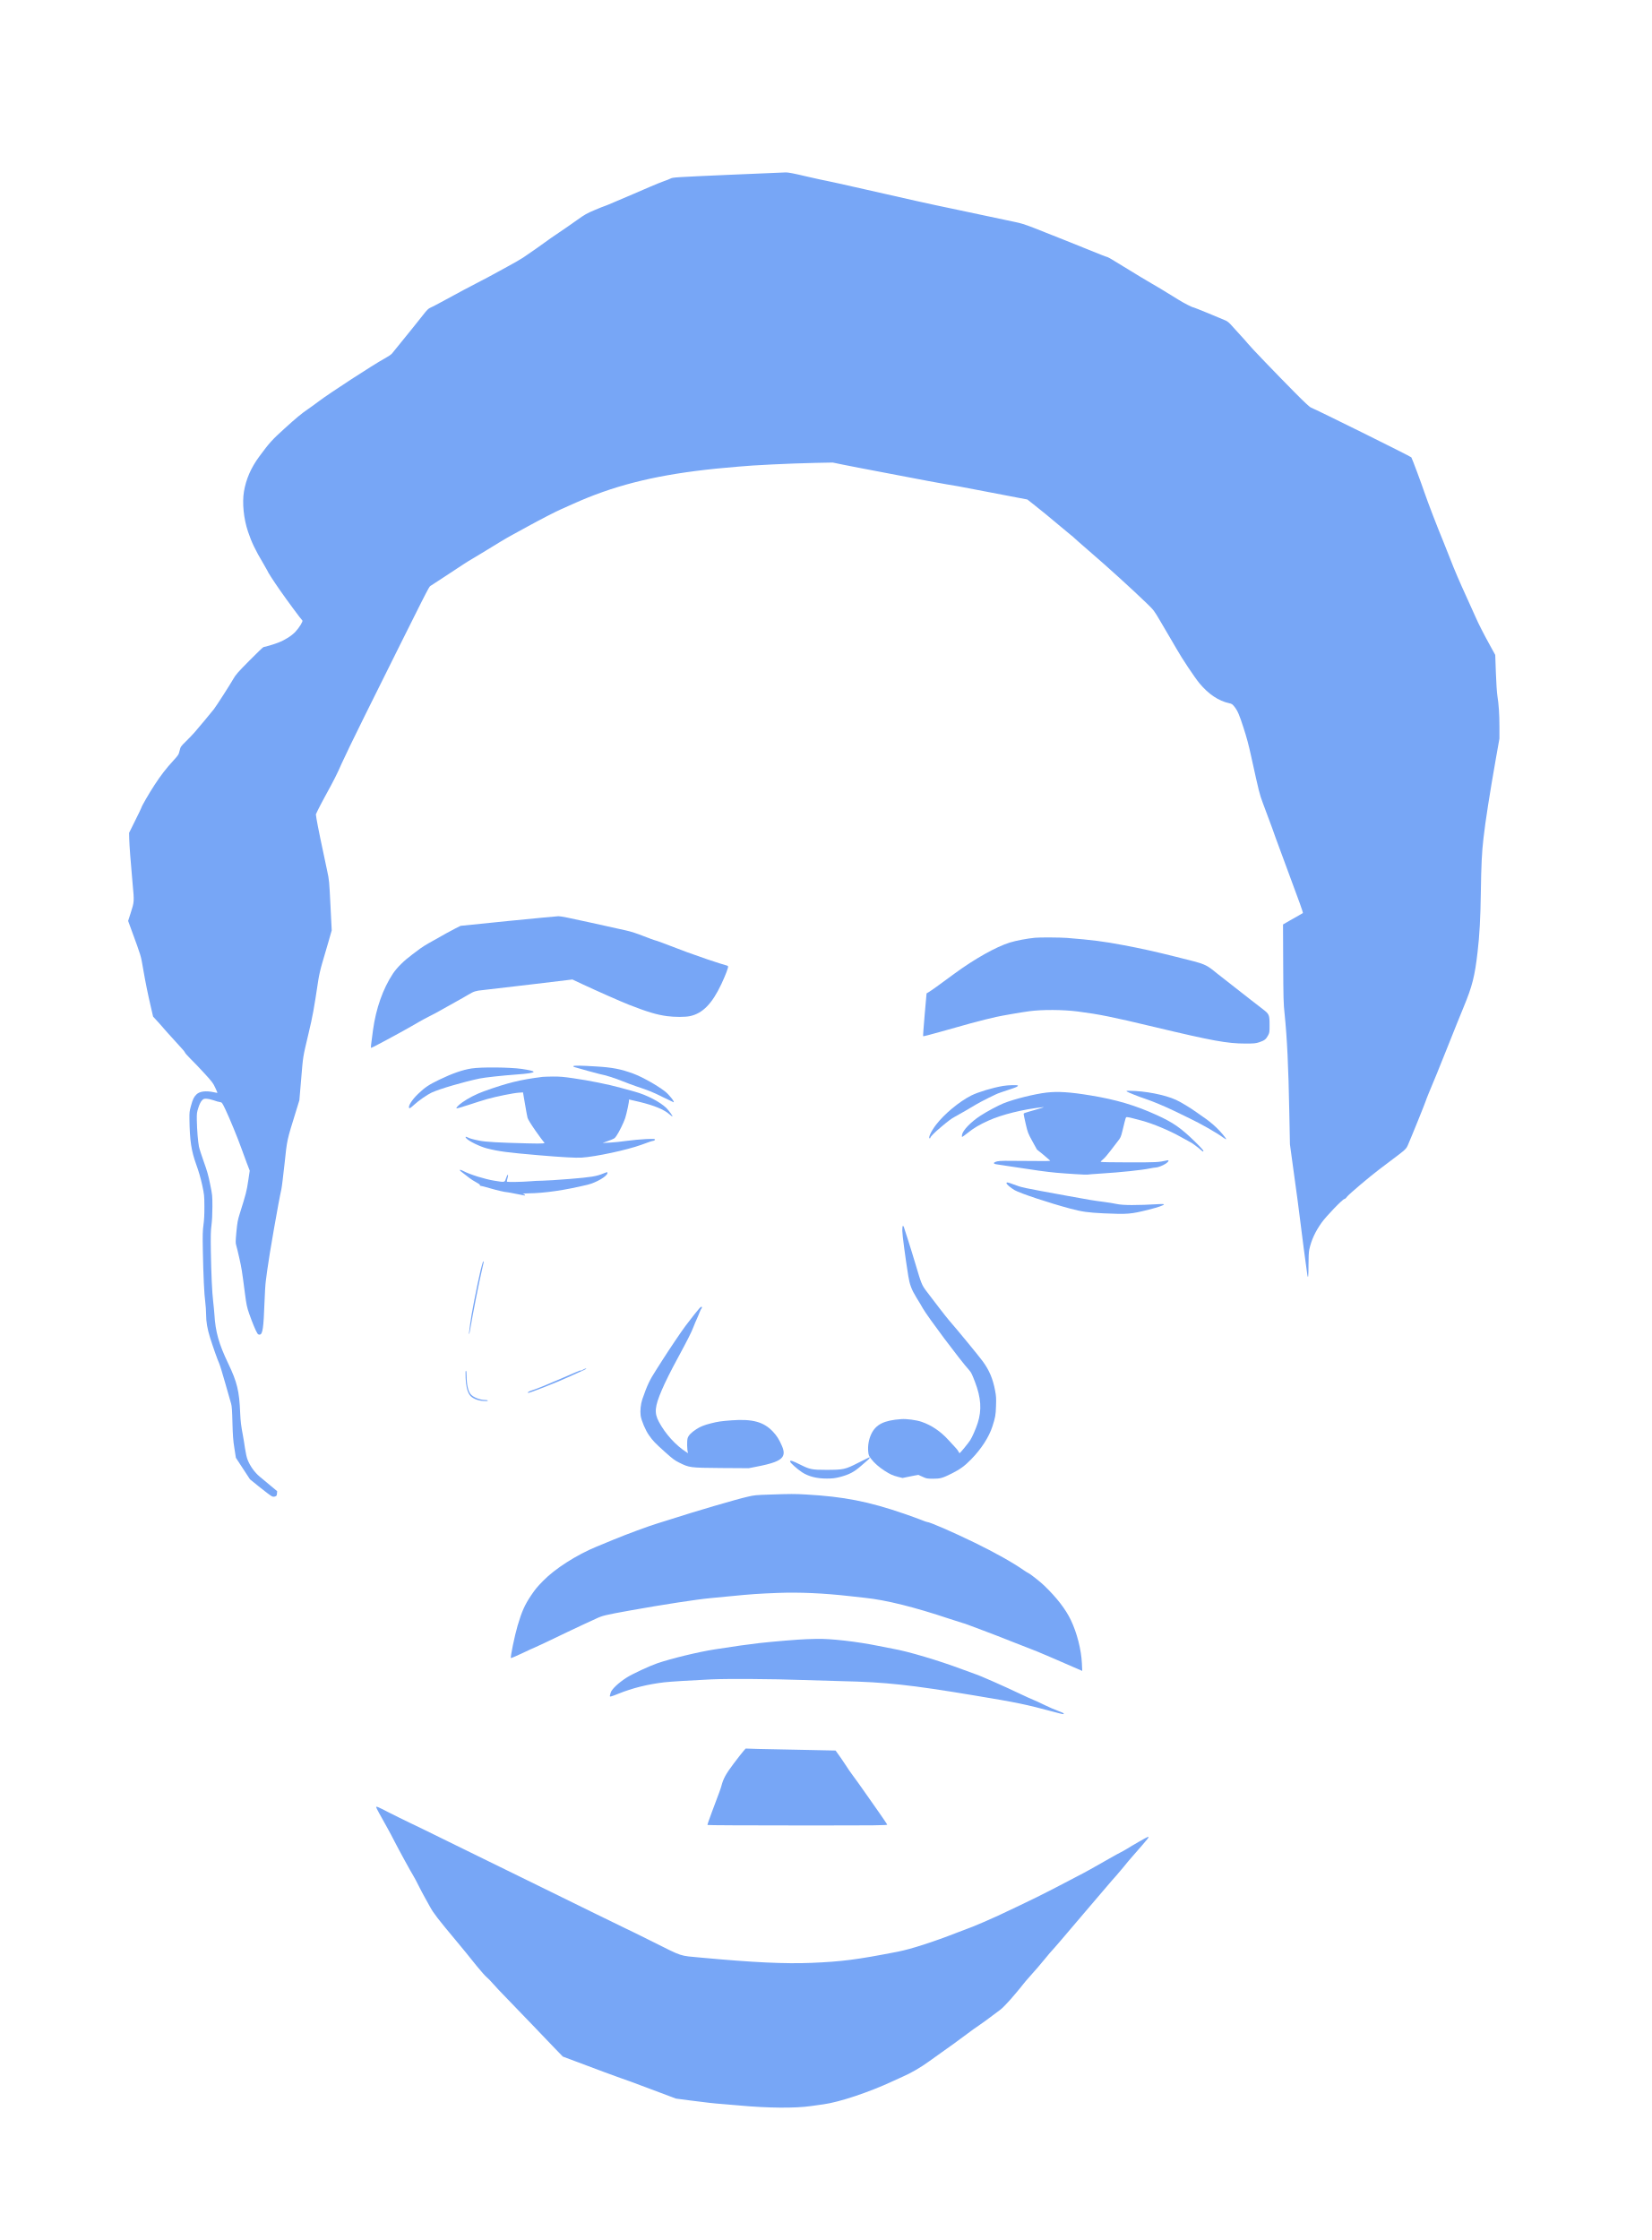
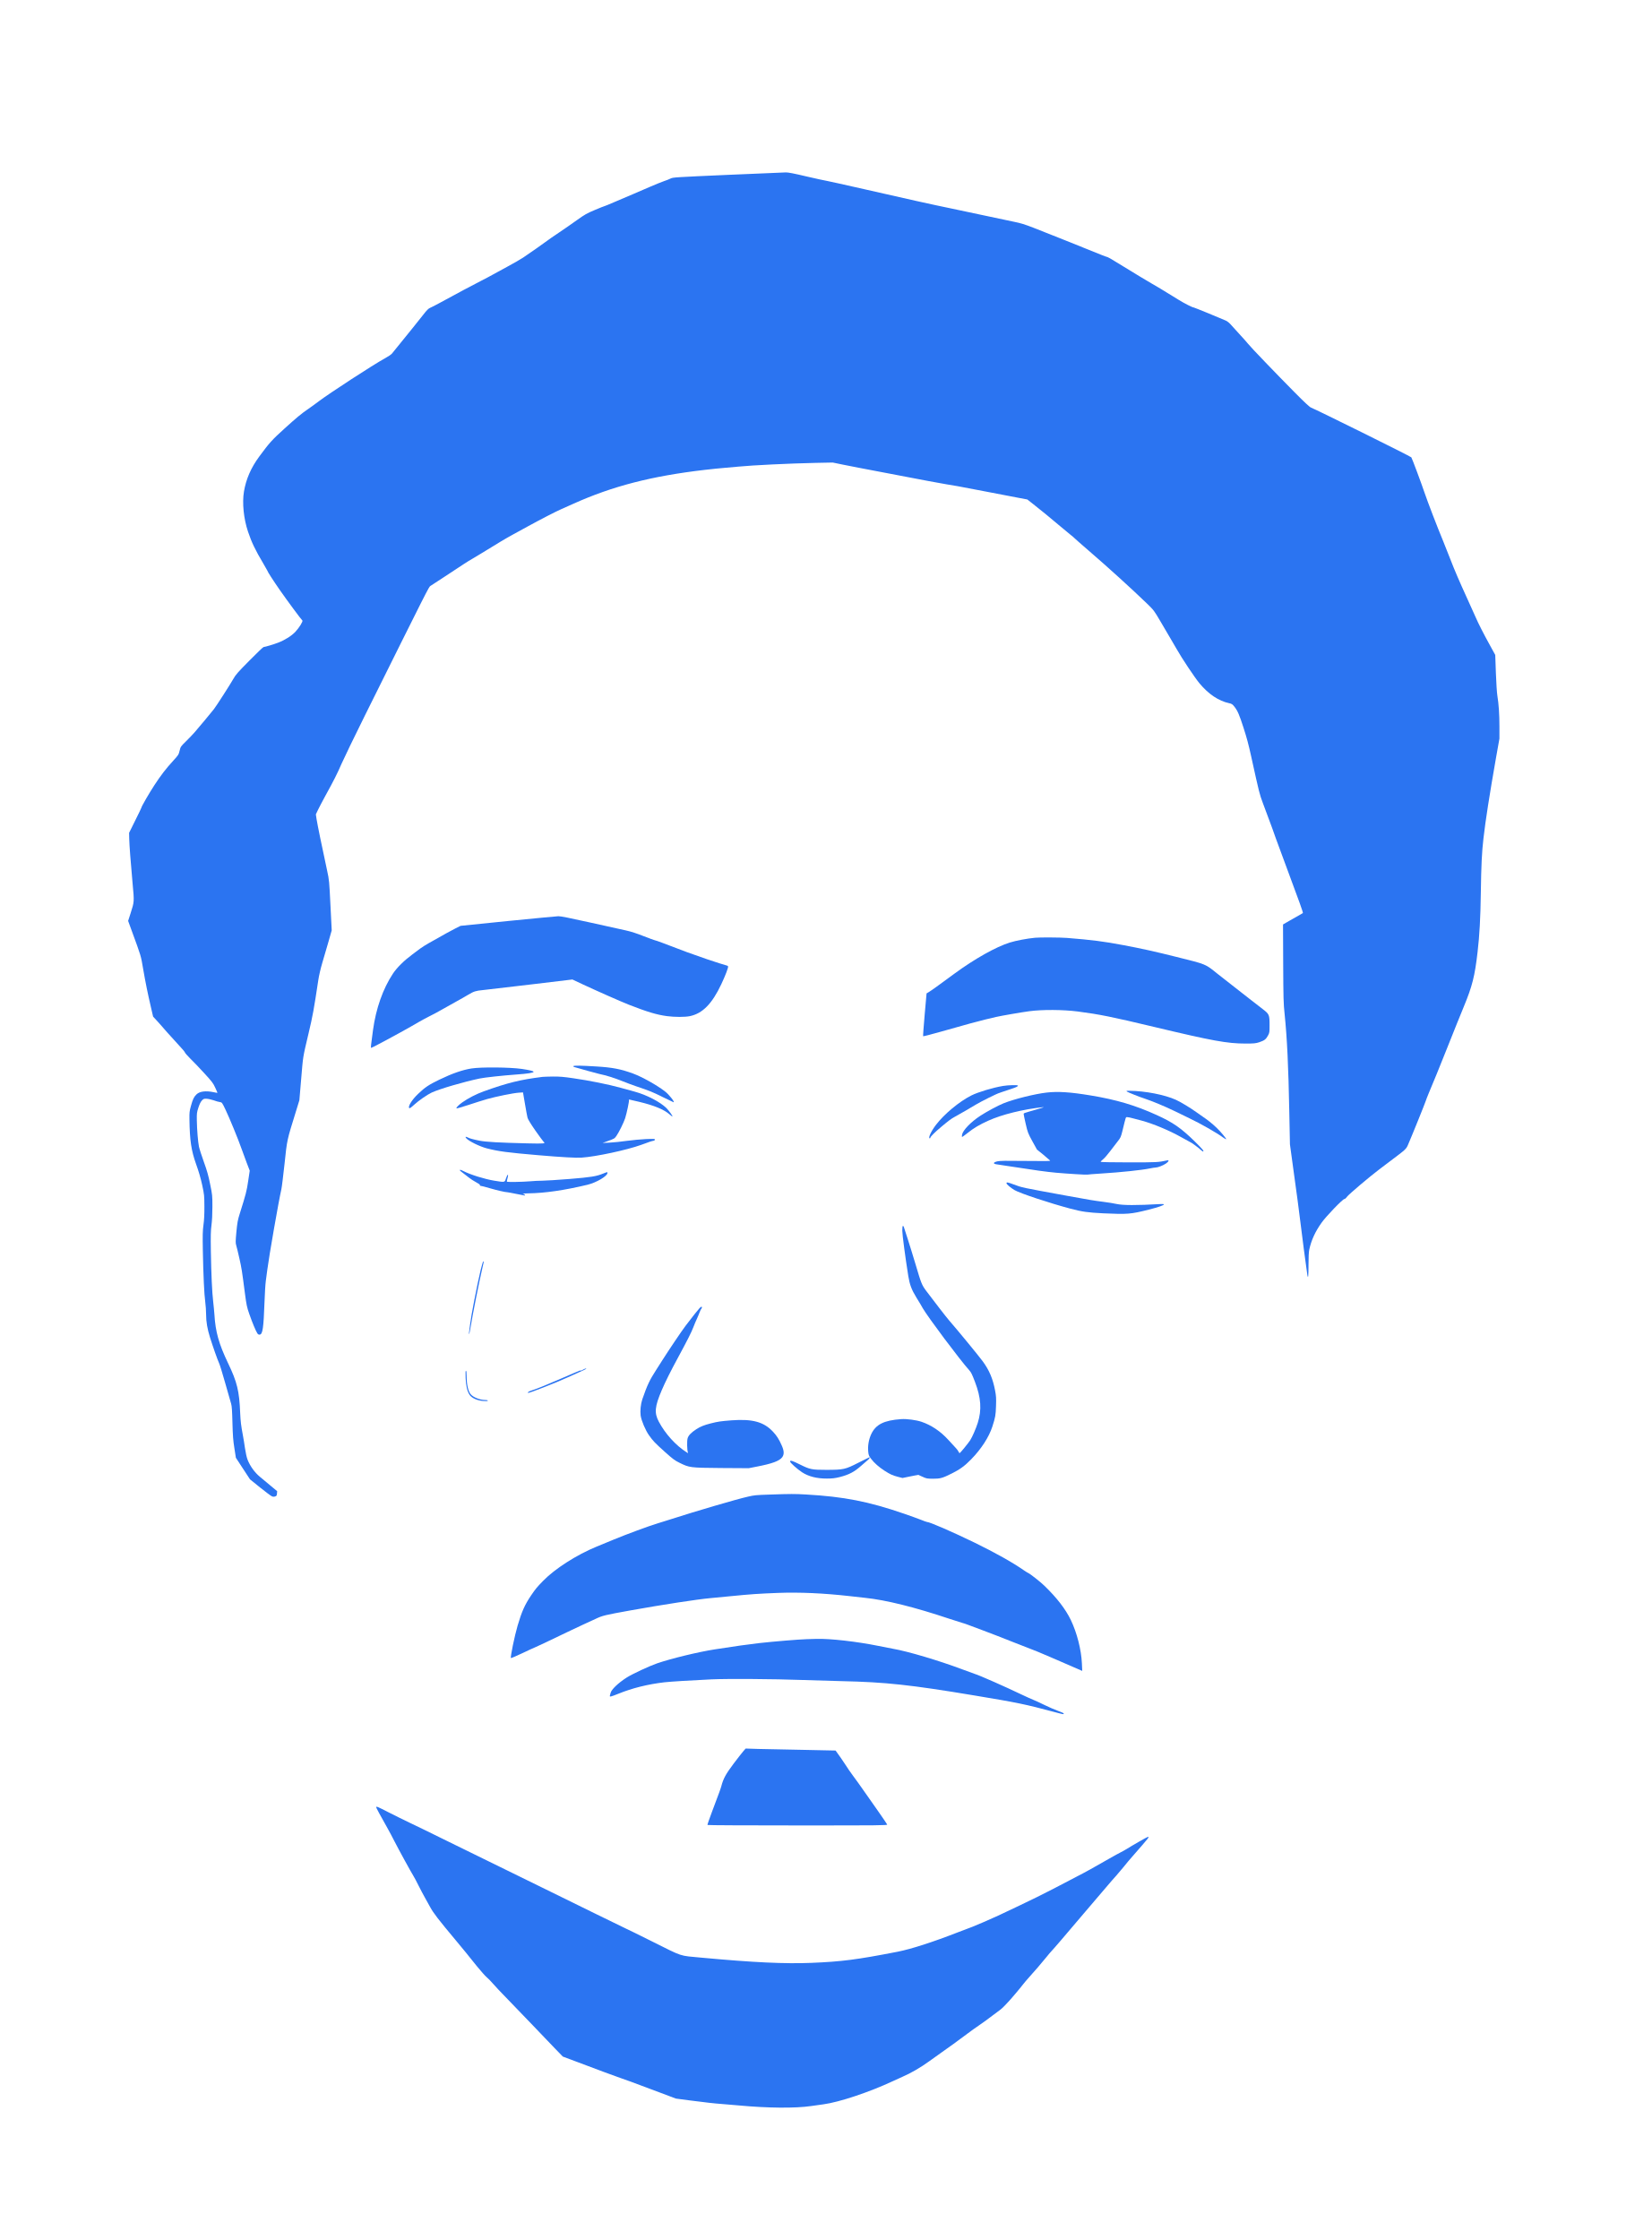
<svg xmlns="http://www.w3.org/2000/svg" version="1.0" viewBox="0 0 2884 3912" preserveAspectRatio="xMidYMid meet">
-   <g transform="translate(0,3912) scale(0.1,-0.1)" fill="#77A6F6" stroke="none">
+   <g transform="translate(0,3912) scale(0.1,-0.1)" fill="#2b74f1" stroke="none">
    <path d="M12710 36066 c-901 -40 -957 -43 -995 -63 -22 -11 -75 -33 -119 -47 -43 -15 -146 -57 -230 -93 -83 -36 -223 -96 -311 -134 -88 -37 -234 -99 -324 -138 -90 -39 -168 -71 -173 -71 -5 0 -81 -30 -168 -67 -140 -59 -176 -79 -317 -180 -87 -63 -228 -160 -313 -217 -85 -57 -177 -120 -205 -142 -55 -42 -296 -211 -418 -293 -43 -28 -166 -100 -275 -158 -108 -58 -226 -122 -262 -143 -36 -21 -126 -68 -200 -106 -124 -62 -430 -226 -725 -387 -66 -36 -138 -73 -160 -82 -31 -12 -59 -40 -125 -125 -47 -60 -126 -160 -177 -222 -51 -62 -149 -183 -217 -268 -69 -85 -136 -168 -150 -185 -13 -16 -71 -55 -128 -86 -187 -101 -968 -609 -1151 -748 -56 -43 -140 -103 -186 -135 -115 -78 -205 -153 -411 -340 -220 -199 -264 -248 -443 -491 -143 -194 -230 -394 -266 -610 -33 -196 -5 -474 70 -697 64 -191 128 -324 266 -556 40 -67 73 -125 73 -128 0 -14 101 -171 218 -339 133 -191 378 -521 393 -531 17 -10 -55 -127 -120 -196 -67 -72 -180 -144 -301 -191 -71 -28 -234 -77 -256 -77 -8 0 -119 -106 -248 -237 -204 -206 -240 -247 -282 -322 -53 -94 -289 -462 -338 -526 -35 -46 -264 -321 -340 -408 -28 -32 -94 -101 -146 -152 -94 -92 -96 -96 -113 -166 -16 -68 -22 -77 -110 -173 -125 -136 -218 -256 -330 -428 -89 -136 -227 -374 -227 -393 0 -4 -48 -105 -108 -224 l-107 -216 2 -100 c3 -120 24 -400 59 -785 30 -323 31 -314 -37 -526 l-41 -127 57 -156 c175 -478 164 -442 205 -681 42 -243 79 -424 137 -674 l37 -160 101 -110 c55 -61 123 -138 150 -171 28 -32 107 -120 177 -195 70 -74 128 -142 128 -150 0 -8 43 -57 95 -109 53 -51 163 -166 245 -256 131 -143 154 -172 189 -250 23 -49 40 -89 39 -91 -2 -1 -32 4 -68 12 -134 28 -243 15 -297 -38 -46 -44 -65 -83 -98 -203 -25 -89 -28 -115 -26 -235 5 -368 32 -546 117 -783 44 -122 79 -241 105 -360 37 -172 38 -186 39 -376 1 -136 -4 -236 -16 -322 -14 -105 -16 -174 -11 -449 8 -434 24 -768 42 -897 8 -59 15 -158 15 -221 0 -126 21 -248 69 -403 51 -162 132 -391 155 -439 13 -25 62 -184 110 -355 49 -170 95 -332 103 -360 12 -37 18 -124 23 -330 6 -227 12 -311 34 -447 l26 -167 123 -188 123 -188 178 -144 c98 -79 191 -148 207 -154 19 -8 37 -8 56 -1 24 8 28 16 31 51 l3 41 -112 93 c-62 52 -148 123 -191 159 -89 74 -168 183 -212 293 -17 42 -34 119 -47 205 -11 75 -26 173 -35 217 -34 181 -42 248 -49 400 -15 382 -54 540 -210 865 -162 339 -222 550 -240 855 -4 55 -13 154 -21 220 -20 167 -34 480 -41 880 -4 278 -2 362 11 460 10 76 16 192 16 320 0 195 -1 207 -40 396 -30 151 -55 237 -110 389 -38 107 -77 226 -85 265 -17 86 -34 286 -37 460 -2 120 0 137 27 220 19 59 39 101 60 124 29 31 36 34 83 32 28 -1 84 -13 124 -27 40 -15 89 -29 109 -31 36 -5 38 -7 99 -135 69 -144 220 -512 280 -683 21 -60 62 -171 90 -245 l52 -135 -27 -180 c-26 -177 -40 -230 -147 -570 -36 -114 -43 -154 -59 -319 -15 -165 -16 -194 -3 -235 8 -25 32 -125 54 -222 40 -176 46 -216 99 -624 26 -197 34 -234 76 -355 52 -148 113 -296 140 -336 12 -18 23 -24 42 -22 51 6 67 116 83 568 5 146 15 312 23 370 8 58 20 146 26 195 30 236 199 1203 246 1408 8 34 32 233 55 442 44 421 41 406 196 905 l63 205 31 365 c35 416 27 369 130 805 73 308 91 407 170 930 11 74 40 201 68 295 27 91 76 257 108 369 l58 203 -22 437 c-21 422 -22 441 -57 601 -91 420 -170 806 -186 906 l-12 82 36 76 c20 42 78 152 128 244 148 268 213 397 284 562 37 85 221 466 409 845 1107 2226 1116 2245 1144 2262 15 9 110 71 212 138 328 217 479 315 485 315 3 0 94 55 203 122 305 188 417 255 542 323 63 34 182 99 263 144 219 120 482 256 583 300 49 22 141 62 204 91 685 309 1372 486 2300 594 118 14 278 30 355 36 77 6 183 15 235 21 242 24 883 55 1340 65 l305 6 180 -37 c99 -20 225 -45 280 -55 55 -10 253 -48 440 -84 699 -134 1026 -196 1092 -205 120 -18 180 -29 653 -120 256 -49 530 -102 610 -117 l144 -27 109 -86 c173 -137 245 -196 435 -356 97 -82 195 -163 217 -180 22 -16 49 -39 60 -51 11 -12 124 -111 250 -220 342 -294 756 -671 1015 -921 124 -120 127 -124 242 -320 63 -109 142 -243 175 -298 33 -55 82 -138 108 -185 88 -157 313 -494 397 -595 158 -189 333 -306 517 -346 45 -9 58 -18 93 -62 54 -69 86 -142 156 -360 60 -185 90 -298 137 -512 141 -640 144 -651 203 -810 149 -397 210 -564 226 -615 10 -30 107 -293 216 -585 194 -520 264 -715 257 -721 -2 -2 -34 -21 -72 -42 -39 -21 -116 -65 -173 -98 l-102 -59 3 -680 c3 -609 5 -702 25 -885 43 -419 67 -913 82 -1725 l11 -550 45 -330 c25 -181 65 -474 89 -650 24 -176 46 -351 50 -390 6 -66 108 -843 120 -912 14 -77 20 -19 20 174 0 135 5 229 13 268 36 166 104 314 214 469 80 114 371 416 400 416 10 0 31 18 46 40 25 37 400 355 565 479 40 30 126 95 192 145 277 208 277 208 313 294 76 176 295 720 304 752 6 19 28 78 50 130 62 144 219 529 314 770 156 392 233 583 300 745 150 363 194 535 243 965 33 280 50 586 56 1025 7 489 18 713 46 952 35 311 107 768 218 1401 l61 343 0 210 c0 218 -12 392 -36 539 -8 47 -20 226 -26 398 l-11 314 -94 171 c-110 199 -202 380 -248 487 -18 41 -81 181 -140 310 -150 329 -227 508 -305 710 -37 96 -91 231 -119 300 -108 260 -274 693 -329 855 -53 158 -220 606 -231 618 -15 19 -1667 837 -1751 868 -24 9 -117 95 -290 270 -310 313 -768 789 -810 844 -17 22 -77 90 -133 150 -57 61 -127 138 -157 173 -34 40 -70 70 -99 83 -96 43 -551 229 -560 229 -23 0 -163 71 -266 135 -271 168 -415 254 -475 287 -58 32 -241 143 -630 381 -68 43 -129 77 -135 77 -6 0 -54 17 -106 38 -302 123 -1023 411 -1189 475 -146 57 -229 82 -330 102 -74 15 -301 63 -505 107 -203 43 -469 100 -590 125 -324 66 -812 175 -1503 333 -338 77 -641 144 -675 150 -34 5 -197 41 -362 79 -215 51 -316 71 -360 70 -33 -1 -490 -20 -1015 -43z" />
    <path d="M8870 23035 l-825 -84 -90 -45 c-80 -40 -162 -86 -472 -261 -45 -25 -111 -67 -145 -92 -35 -26 -95 -71 -135 -101 -146 -108 -270 -231 -340 -336 -175 -265 -296 -608 -348 -986 -37 -269 -41 -310 -32 -310 6 0 58 26 116 57 58 32 117 63 131 69 36 16 491 268 579 322 41 24 124 69 185 100 61 30 152 78 201 107 50 29 162 92 250 140 88 48 193 108 232 132 101 60 132 70 258 82 61 6 437 50 837 98 l726 87 174 -82 c255 -119 671 -303 813 -359 320 -125 486 -175 665 -199 134 -18 316 -18 401 0 221 47 386 215 548 558 73 156 125 292 118 311 -3 8 -20 17 -39 20 -18 3 -166 50 -329 105 -266 91 -398 139 -782 287 -66 25 -125 45 -132 45 -7 0 -93 32 -190 70 -119 47 -222 81 -309 100 -72 16 -355 78 -628 139 -346 77 -515 111 -555 110 -32 -1 -429 -39 -883 -84z" />
    <path d="M18080 22743 c-145 -14 -333 -50 -443 -84 -242 -76 -613 -284 -966 -543 -272 -201 -408 -298 -447 -321 l-40 -24 -33 -371 c-18 -204 -30 -374 -27 -377 3 -4 135 30 294 75 469 133 681 191 792 217 58 13 143 33 190 45 92 21 443 82 580 100 226 30 586 28 845 -5 371 -48 601 -94 1336 -270 1018 -243 1275 -290 1594 -290 151 0 178 3 240 23 90 31 115 49 151 114 28 51 29 58 29 183 0 182 -5 194 -117 280 -51 39 -161 124 -245 190 -84 66 -212 166 -285 223 -73 56 -189 147 -258 202 -223 179 -188 165 -725 299 -357 90 -629 150 -925 205 -343 65 -547 91 -985 126 -112 9 -476 11 -555 3z" />
    <path d="M10015 20501 c-3 -5 3 -12 12 -15 128 -38 392 -111 438 -121 129 -27 260 -68 415 -130 58 -24 159 -61 225 -84 243 -82 294 -102 472 -191 100 -49 185 -90 188 -90 27 0 -83 140 -152 191 -146 112 -399 252 -552 309 -218 80 -363 108 -646 125 -271 17 -392 18 -400 6z" />
    <path d="M8235 20460 c-155 -24 -339 -88 -560 -195 -183 -88 -252 -134 -369 -246 -109 -102 -185 -224 -158 -251 8 -8 32 9 84 57 77 71 232 179 308 214 140 65 559 187 835 245 90 19 394 52 651 71 189 13 294 30 294 46 0 14 -67 30 -205 51 -208 30 -710 35 -880 8z" />
    <path d="M9475 20313 c-385 -48 -612 -104 -1024 -252 -131 -47 -275 -121 -376 -193 -70 -51 -112 -94 -101 -105 3 -4 97 24 209 60 111 37 258 83 327 103 157 44 451 104 550 111 l75 5 34 -198 c18 -110 39 -219 45 -244 8 -29 56 -108 138 -226 70 -99 134 -186 142 -193 41 -34 21 -36 -286 -29 -496 12 -723 25 -833 47 -119 24 -170 38 -208 58 -36 18 -46 10 -22 -17 46 -51 235 -143 356 -175 207 -53 365 -74 904 -120 422 -36 650 -48 755 -42 247 16 788 132 1040 223 69 25 139 50 155 56 17 5 42 13 58 15 15 3 27 12 27 21 0 13 -19 14 -157 9 -87 -4 -237 -18 -333 -31 -96 -14 -231 -28 -300 -31 l-125 -6 80 29 c127 46 128 47 161 93 43 60 127 230 153 309 28 88 73 300 67 317 -6 15 -16 17 188 -32 255 -62 426 -133 521 -217 25 -22 48 -39 50 -36 8 7 -60 101 -106 147 -106 105 -343 229 -549 285 -47 13 -160 44 -251 69 -208 58 -550 127 -824 166 -169 25 -240 31 -360 30 -83 -1 -163 -4 -180 -6z" />
    <path d="M17520 20155 c-183 -31 -434 -107 -553 -166 -212 -107 -474 -324 -619 -514 -85 -111 -142 -235 -108 -235 6 0 10 4 10 10 0 18 74 93 189 189 126 106 177 144 236 176 98 54 278 157 365 211 95 57 372 196 420 208 14 4 34 11 45 16 11 4 72 25 135 45 115 38 140 50 140 66 0 13 -173 9 -260 -6z" />
    <path d="M19685 20056 c22 -15 219 -94 305 -121 122 -40 364 -140 515 -214 88 -43 210 -102 270 -131 182 -86 485 -258 583 -332 30 -22 56 -37 59 -35 8 9 -99 137 -171 205 -82 77 -150 131 -236 189 -36 24 -90 62 -120 84 -90 66 -270 175 -350 211 -195 89 -541 156 -810 158 -57 0 -62 -1 -45 -14z" />
    <path d="M18280 20039 c-208 -24 -561 -112 -748 -186 -90 -35 -302 -149 -407 -218 -167 -109 -306 -253 -321 -331 -3 -19 -4 -37 -1 -40 2 -3 46 28 96 68 108 87 210 147 363 216 239 108 607 199 953 236 33 4 4 -8 -89 -34 -249 -71 -246 -70 -246 -86 0 -9 16 -87 36 -173 34 -148 40 -163 116 -302 l80 -145 110 -89 c60 -50 114 -96 120 -103 9 -10 -68 -12 -428 -7 -347 5 -451 3 -494 -7 -74 -18 -80 -43 -13 -52 26 -4 118 -18 203 -31 490 -76 658 -99 839 -116 189 -17 534 -38 542 -33 4 2 113 11 241 19 342 21 722 61 856 90 40 8 84 15 98 15 38 0 128 35 178 69 50 34 62 65 24 56 -156 -34 -178 -35 -667 -35 -271 0 -492 4 -495 9 -3 5 15 24 40 44 25 19 81 84 126 144 45 59 104 137 133 173 47 59 54 75 79 175 65 266 57 245 85 245 14 0 60 -9 101 -21 41 -11 107 -28 145 -38 203 -54 492 -175 697 -291 87 -49 161 -90 164 -90 10 0 147 -101 178 -132 17 -15 33 -28 38 -28 27 0 -9 43 -144 176 -240 234 -377 330 -663 460 -373 170 -706 269 -1155 343 -356 59 -572 73 -770 50z" />
    <path d="M8030 18683 c1 -5 28 -28 62 -53 33 -25 80 -61 105 -81 24 -20 77 -53 117 -75 46 -24 72 -43 69 -51 -3 -8 2 -13 13 -13 10 0 80 -18 154 -40 131 -38 272 -71 314 -72 12 -1 84 -14 161 -30 163 -33 148 -31 143 -15 -3 6 -18 15 -34 18 -16 4 25 7 91 8 289 3 637 54 1040 151 154 38 345 151 345 205 0 19 0 19 -71 -9 -121 -50 -213 -65 -593 -96 -204 -16 -417 -30 -475 -30 -59 0 -158 -5 -221 -11 -127 -11 -387 -15 -396 -6 -3 3 1 29 10 58 25 88 0 81 -29 -8 -20 -63 -18 -63 -201 -33 -171 28 -415 104 -544 170 -41 21 -60 25 -60 13z" />
    <path d="M17580 18456 c0 -19 71 -79 142 -121 94 -55 602 -224 973 -323 203 -54 309 -69 580 -82 421 -19 473 -15 792 65 169 43 263 76 263 92 0 5 -28 7 -62 5 -420 -24 -654 -23 -768 2 -41 10 -144 26 -229 37 -166 21 -244 34 -626 104 -815 149 -788 143 -943 201 -102 38 -122 41 -122 20z" />
    <path d="M15760 17627 c0 -70 53 -468 105 -793 24 -149 57 -237 141 -374 43 -69 93 -152 111 -186 86 -151 647 -901 818 -1091 28 -31 46 -70 94 -195 107 -279 121 -492 49 -718 -32 -100 -95 -245 -132 -303 -34 -52 -171 -220 -184 -225 -4 -1 -13 10 -19 25 -7 16 -30 46 -51 68 -20 22 -79 86 -130 141 -135 148 -293 254 -465 313 -93 32 -261 54 -357 47 -301 -21 -443 -93 -523 -263 -43 -92 -62 -204 -52 -305 6 -61 12 -76 53 -129 51 -68 134 -141 233 -205 99 -63 138 -81 230 -105 l83 -21 137 28 137 27 74 -33 c69 -32 80 -34 183 -35 129 0 166 10 332 93 138 69 223 130 336 246 177 181 311 389 370 571 52 161 59 198 64 360 5 137 2 176 -16 270 -39 208 -103 357 -217 512 -73 99 -437 542 -587 714 -47 54 -257 325 -398 513 -79 106 -88 130 -189 471 -39 132 -101 330 -136 440 -36 110 -67 206 -69 213 -3 6 -9 12 -15 12 -6 0 -10 -33 -10 -83z" />
    <path d="M8396 16943 c-67 -284 -169 -808 -186 -958 -5 -44 -12 -100 -16 -125 -4 -25 -4 -42 0 -39 4 3 13 48 22 100 37 230 153 813 204 1029 34 141 33 140 21 140 -5 0 -25 -66 -45 -147z" />
    <path d="M12216 16271 c-29 -31 -118 -143 -242 -306 -69 -91 -284 -410 -410 -608 -27 -42 -74 -117 -105 -165 -113 -175 -154 -262 -240 -510 -28 -82 -40 -202 -29 -284 13 -89 85 -260 148 -347 68 -96 99 -129 276 -288 133 -120 174 -150 250 -187 180 -89 185 -89 732 -94 l482 -3 133 26 c277 53 403 100 452 166 35 49 34 107 -6 199 -48 111 -91 179 -157 248 -161 171 -358 224 -723 197 -189 -15 -235 -21 -364 -54 -111 -28 -182 -56 -249 -100 -93 -61 -140 -110 -154 -161 -13 -47 -9 -208 5 -244 8 -18 7 -18 -21 0 -190 120 -374 323 -487 536 -81 153 -71 262 51 548 58 137 162 346 287 575 171 317 230 434 265 525 18 47 45 112 61 145 15 33 38 86 49 117 12 32 26 60 31 63 11 7 12 35 1 35 -5 0 -21 -13 -36 -29z" />
    <path d="M10181 15199 c-18 -11 -35 -18 -38 -15 -6 5 -12 3 -128 -47 -44 -19 -143 -61 -220 -95 -280 -120 -402 -170 -482 -196 -76 -25 -102 -40 -91 -52 11 -10 501 182 698 273 47 22 135 62 195 88 61 27 114 52 120 57 19 17 -21 7 -54 -13z" />
    <path d="M8133 15053 c6 -138 28 -232 70 -294 37 -55 135 -99 235 -106 58 -4 82 -3 82 6 0 7 -19 11 -49 11 -87 0 -206 48 -249 100 -46 55 -71 171 -72 323 0 58 -4 87 -11 87 -9 0 -10 -35 -6 -127z" />
    <path d="M14990 13573 c-228 -116 -255 -122 -555 -123 -256 0 -289 7 -465 95 -130 65 -170 77 -170 51 0 -21 123 -131 209 -188 113 -74 259 -111 435 -110 96 0 142 6 223 26 163 42 254 89 378 200 44 39 95 83 113 98 29 24 43 50 25 47 -5 -1 -91 -44 -193 -96z" />
    <path d="M13465 13019 c-275 -9 -283 -10 -409 -39 -184 -41 -917 -256 -1331 -390 -82 -26 -190 -60 -240 -75 -147 -44 -539 -189 -762 -281 -114 -47 -251 -104 -303 -125 -348 -143 -726 -385 -931 -595 -114 -117 -134 -141 -214 -259 -109 -162 -162 -280 -234 -525 -52 -176 -130 -554 -117 -567 3 -3 93 35 199 85 106 51 196 92 200 92 7 0 290 134 592 280 88 43 207 99 265 125 58 25 157 71 220 101 126 60 158 67 610 149 570 102 1168 194 1400 215 63 5 228 21 365 35 332 33 475 43 815 56 375 14 802 -5 1250 -56 74 -8 196 -22 270 -30 365 -38 860 -161 1470 -365 113 -37 219 -71 235 -75 17 -4 57 -17 90 -30 33 -13 157 -59 275 -103 118 -44 339 -129 490 -190 151 -60 286 -113 300 -117 28 -8 286 -114 365 -150 28 -12 111 -48 185 -80 74 -32 180 -78 235 -102 55 -25 111 -49 124 -54 l24 -10 -6 134 c-11 236 -86 531 -193 754 -91 190 -245 390 -464 601 -65 64 -250 209 -279 220 -9 3 -43 25 -76 47 -201 140 -502 308 -860 483 -395 192 -787 362 -834 362 -6 0 -55 17 -108 39 -54 21 -183 68 -288 104 -629 216 -1052 299 -1720 337 -188 11 -273 11 -610 -1z" />
    <path d="M14090 10493 c-139 -4 -583 -41 -825 -68 -185 -21 -435 -56 -780 -110 -293 -46 -762 -160 -1007 -244 -138 -48 -435 -186 -533 -249 -147 -94 -267 -209 -280 -268 -4 -16 -9 -37 -12 -46 -7 -27 11 -23 148 32 243 99 514 166 804 200 104 12 476 35 820 51 271 13 1122 7 1560 -10 154 -6 478 -15 720 -21 762 -17 1201 -64 2320 -251 737 -122 894 -155 1375 -284 178 -47 180 -48 180 -32 0 8 -39 27 -97 47 -54 19 -161 65 -238 103 -77 38 -167 80 -200 92 -33 13 -121 53 -195 88 -296 142 -745 340 -820 362 -14 4 -115 41 -225 82 -413 155 -946 313 -1205 358 -47 9 -164 31 -260 51 -376 76 -841 129 -1080 122 -41 -1 -118 -3 -170 -5z" />
    <path d="M12984 8537 c-22 -25 -100 -125 -174 -223 -133 -177 -176 -256 -211 -389 -11 -41 -31 -98 -168 -460 -43 -115 -77 -213 -74 -217 2 -5 711 -8 1575 -8 1446 0 1570 1 1564 16 -4 9 -68 105 -144 213 -76 108 -192 273 -257 366 -65 94 -156 220 -201 280 -45 61 -95 133 -111 161 -22 37 -168 249 -188 272 -1 1 -256 7 -566 12 -310 5 -663 12 -784 16 l-221 7 -40 -46z" />
    <path d="M6570 7559 c0 -10 71 -142 205 -379 26 -47 78 -143 114 -215 76 -149 289 -538 331 -605 16 -25 58 -103 93 -175 36 -71 82 -159 103 -195 20 -36 64 -114 97 -175 60 -110 137 -209 466 -603 147 -177 152 -183 347 -426 73 -89 150 -177 173 -195 23 -18 71 -67 107 -109 36 -43 154 -168 263 -279 108 -111 309 -319 446 -463 138 -144 310 -324 383 -400 l133 -137 257 -96 c141 -53 353 -132 469 -176 117 -44 241 -89 275 -100 61 -19 186 -65 718 -265 l255 -96 225 -30 c290 -38 462 -57 580 -65 52 -4 185 -15 296 -25 504 -47 983 -51 1259 -11 77 11 176 25 220 31 272 36 805 214 1210 404 50 23 124 57 165 75 150 65 320 163 471 273 85 61 184 132 221 158 81 55 318 227 453 329 55 42 141 103 190 136 78 53 136 95 375 275 25 19 64 55 86 80 21 24 47 51 56 60 25 23 215 247 258 305 21 27 69 84 106 125 87 95 221 251 305 355 35 44 74 89 85 100 12 11 86 97 166 190 79 94 259 305 400 470 141 165 314 368 384 450 70 83 151 176 181 208 29 32 86 100 127 150 40 51 113 138 162 193 292 334 292 334 263 334 -10 0 -272 -149 -373 -213 -28 -17 -70 -41 -95 -53 -25 -12 -122 -65 -216 -119 -267 -153 -408 -232 -565 -312 -80 -41 -264 -137 -410 -214 -146 -76 -404 -204 -575 -284 -170 -81 -341 -161 -380 -180 -81 -39 -442 -195 -450 -195 -3 0 -117 -43 -253 -96 -435 -170 -817 -293 -1051 -339 -719 -140 -977 -173 -1510 -195 -458 -19 -1014 7 -1921 91 -396 37 -307 7 -870 288 -206 103 -409 203 -450 221 -41 19 -268 129 -505 246 -236 116 -632 311 -880 432 -809 395 -1453 711 -1820 892 -198 98 -452 222 -565 275 -113 54 -281 137 -375 185 -184 95 -215 108 -215 89z" />
  </g>
</svg>
